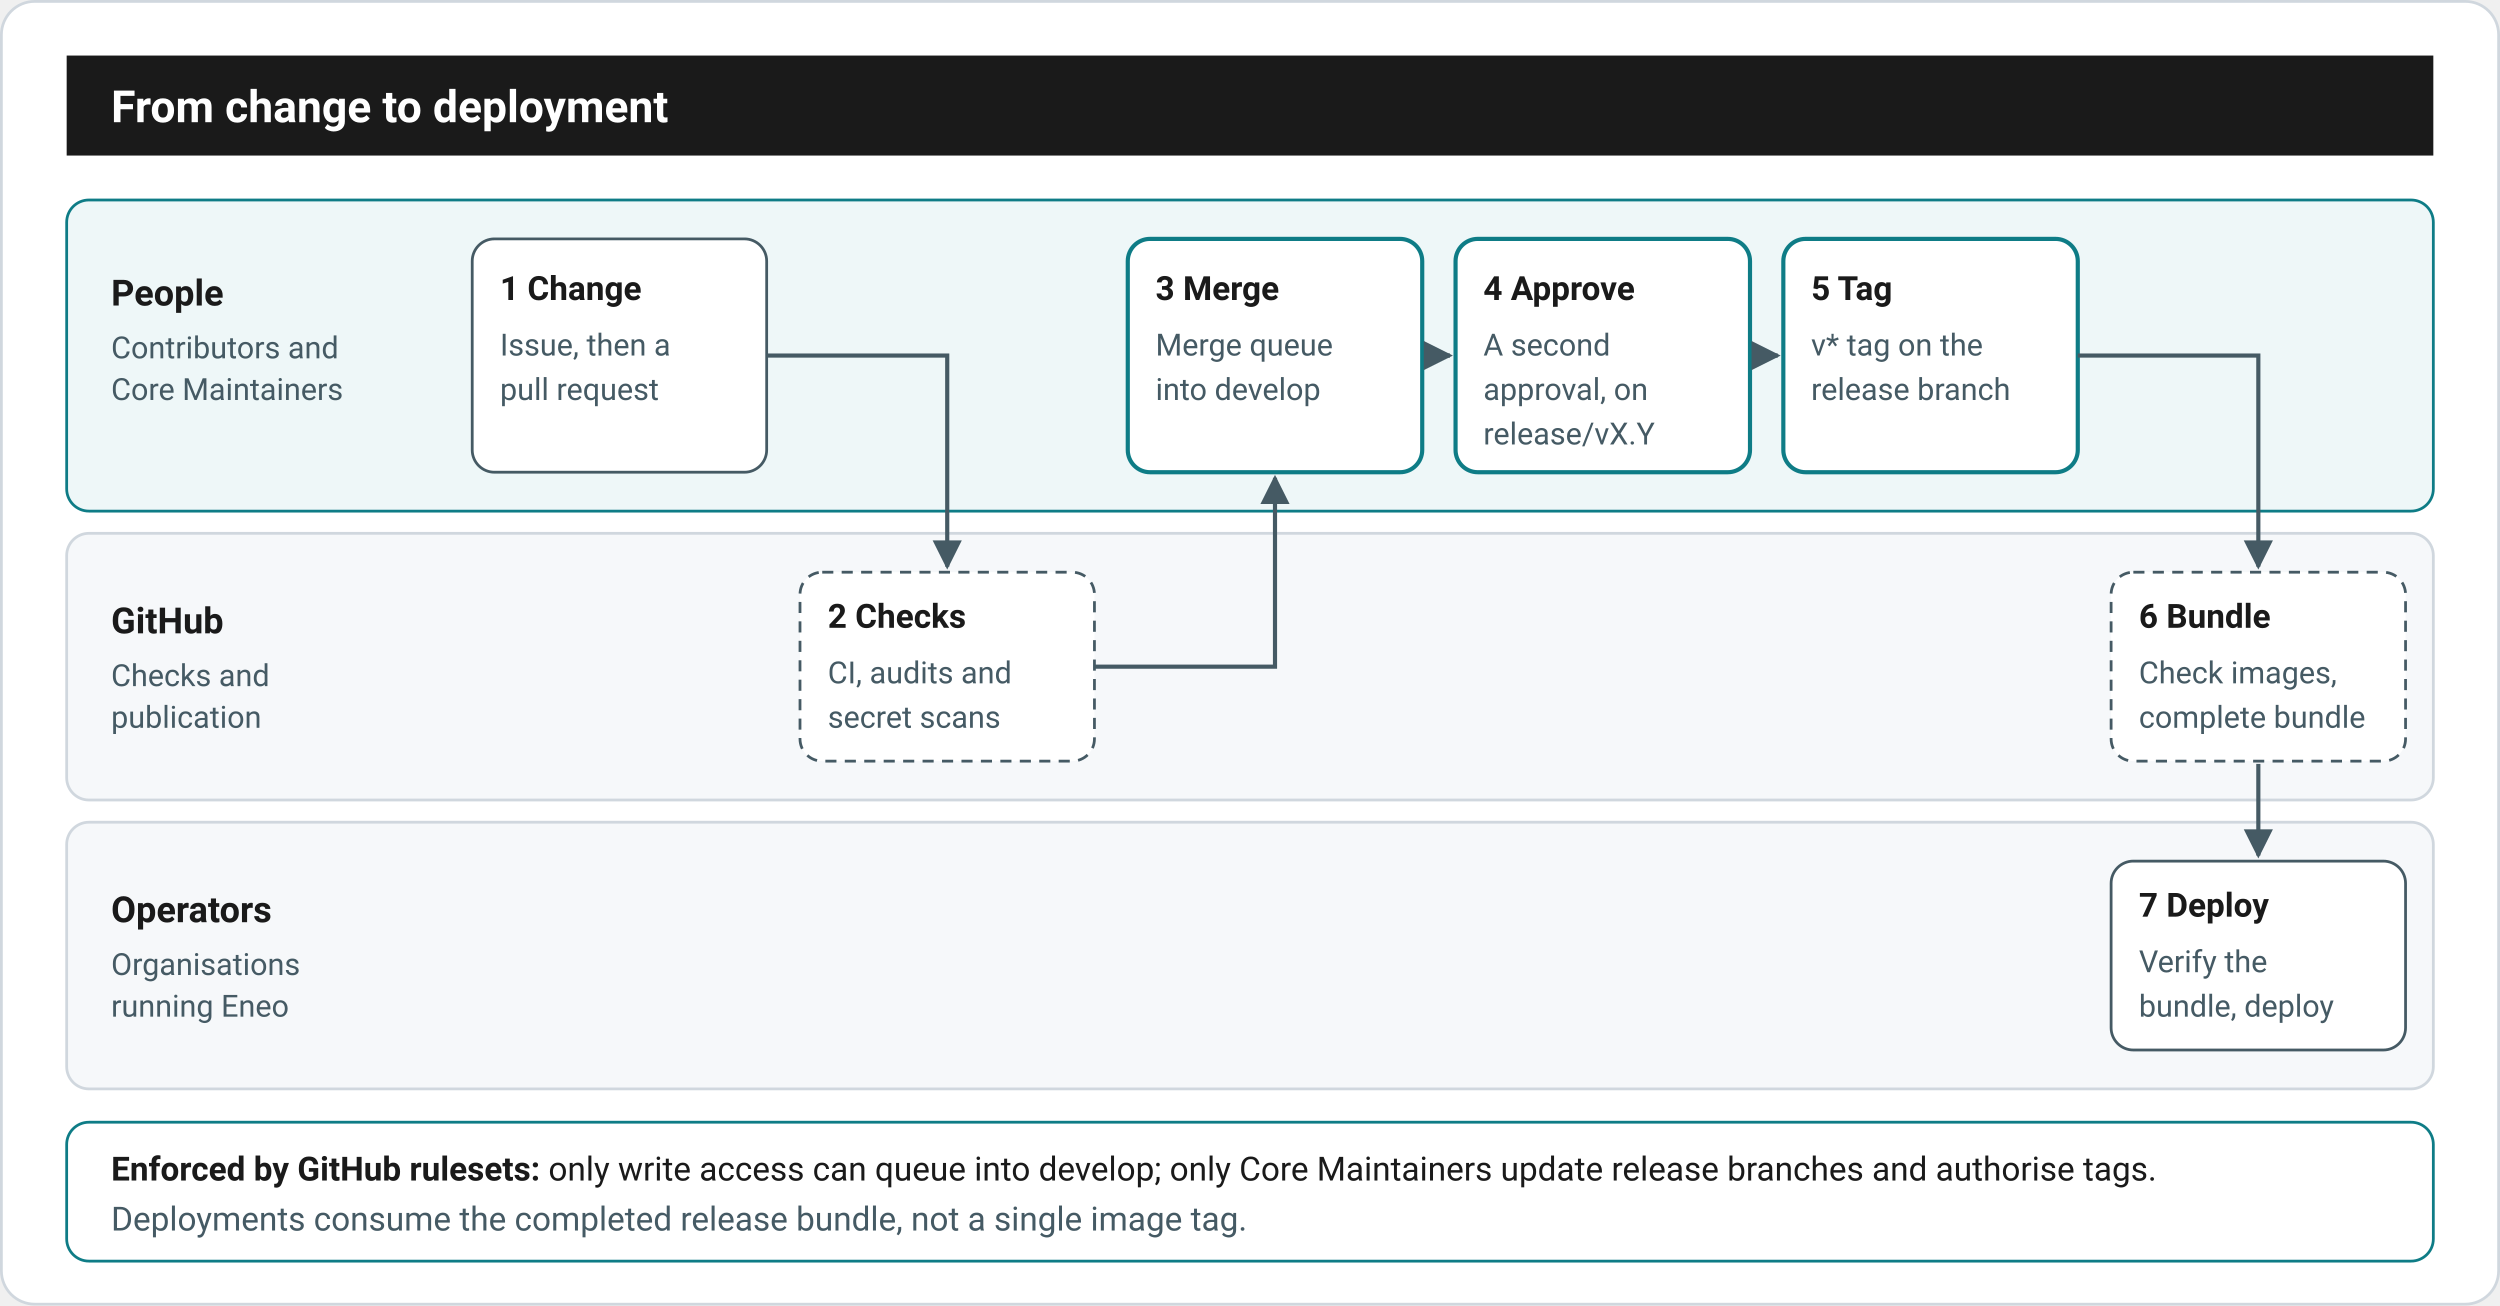
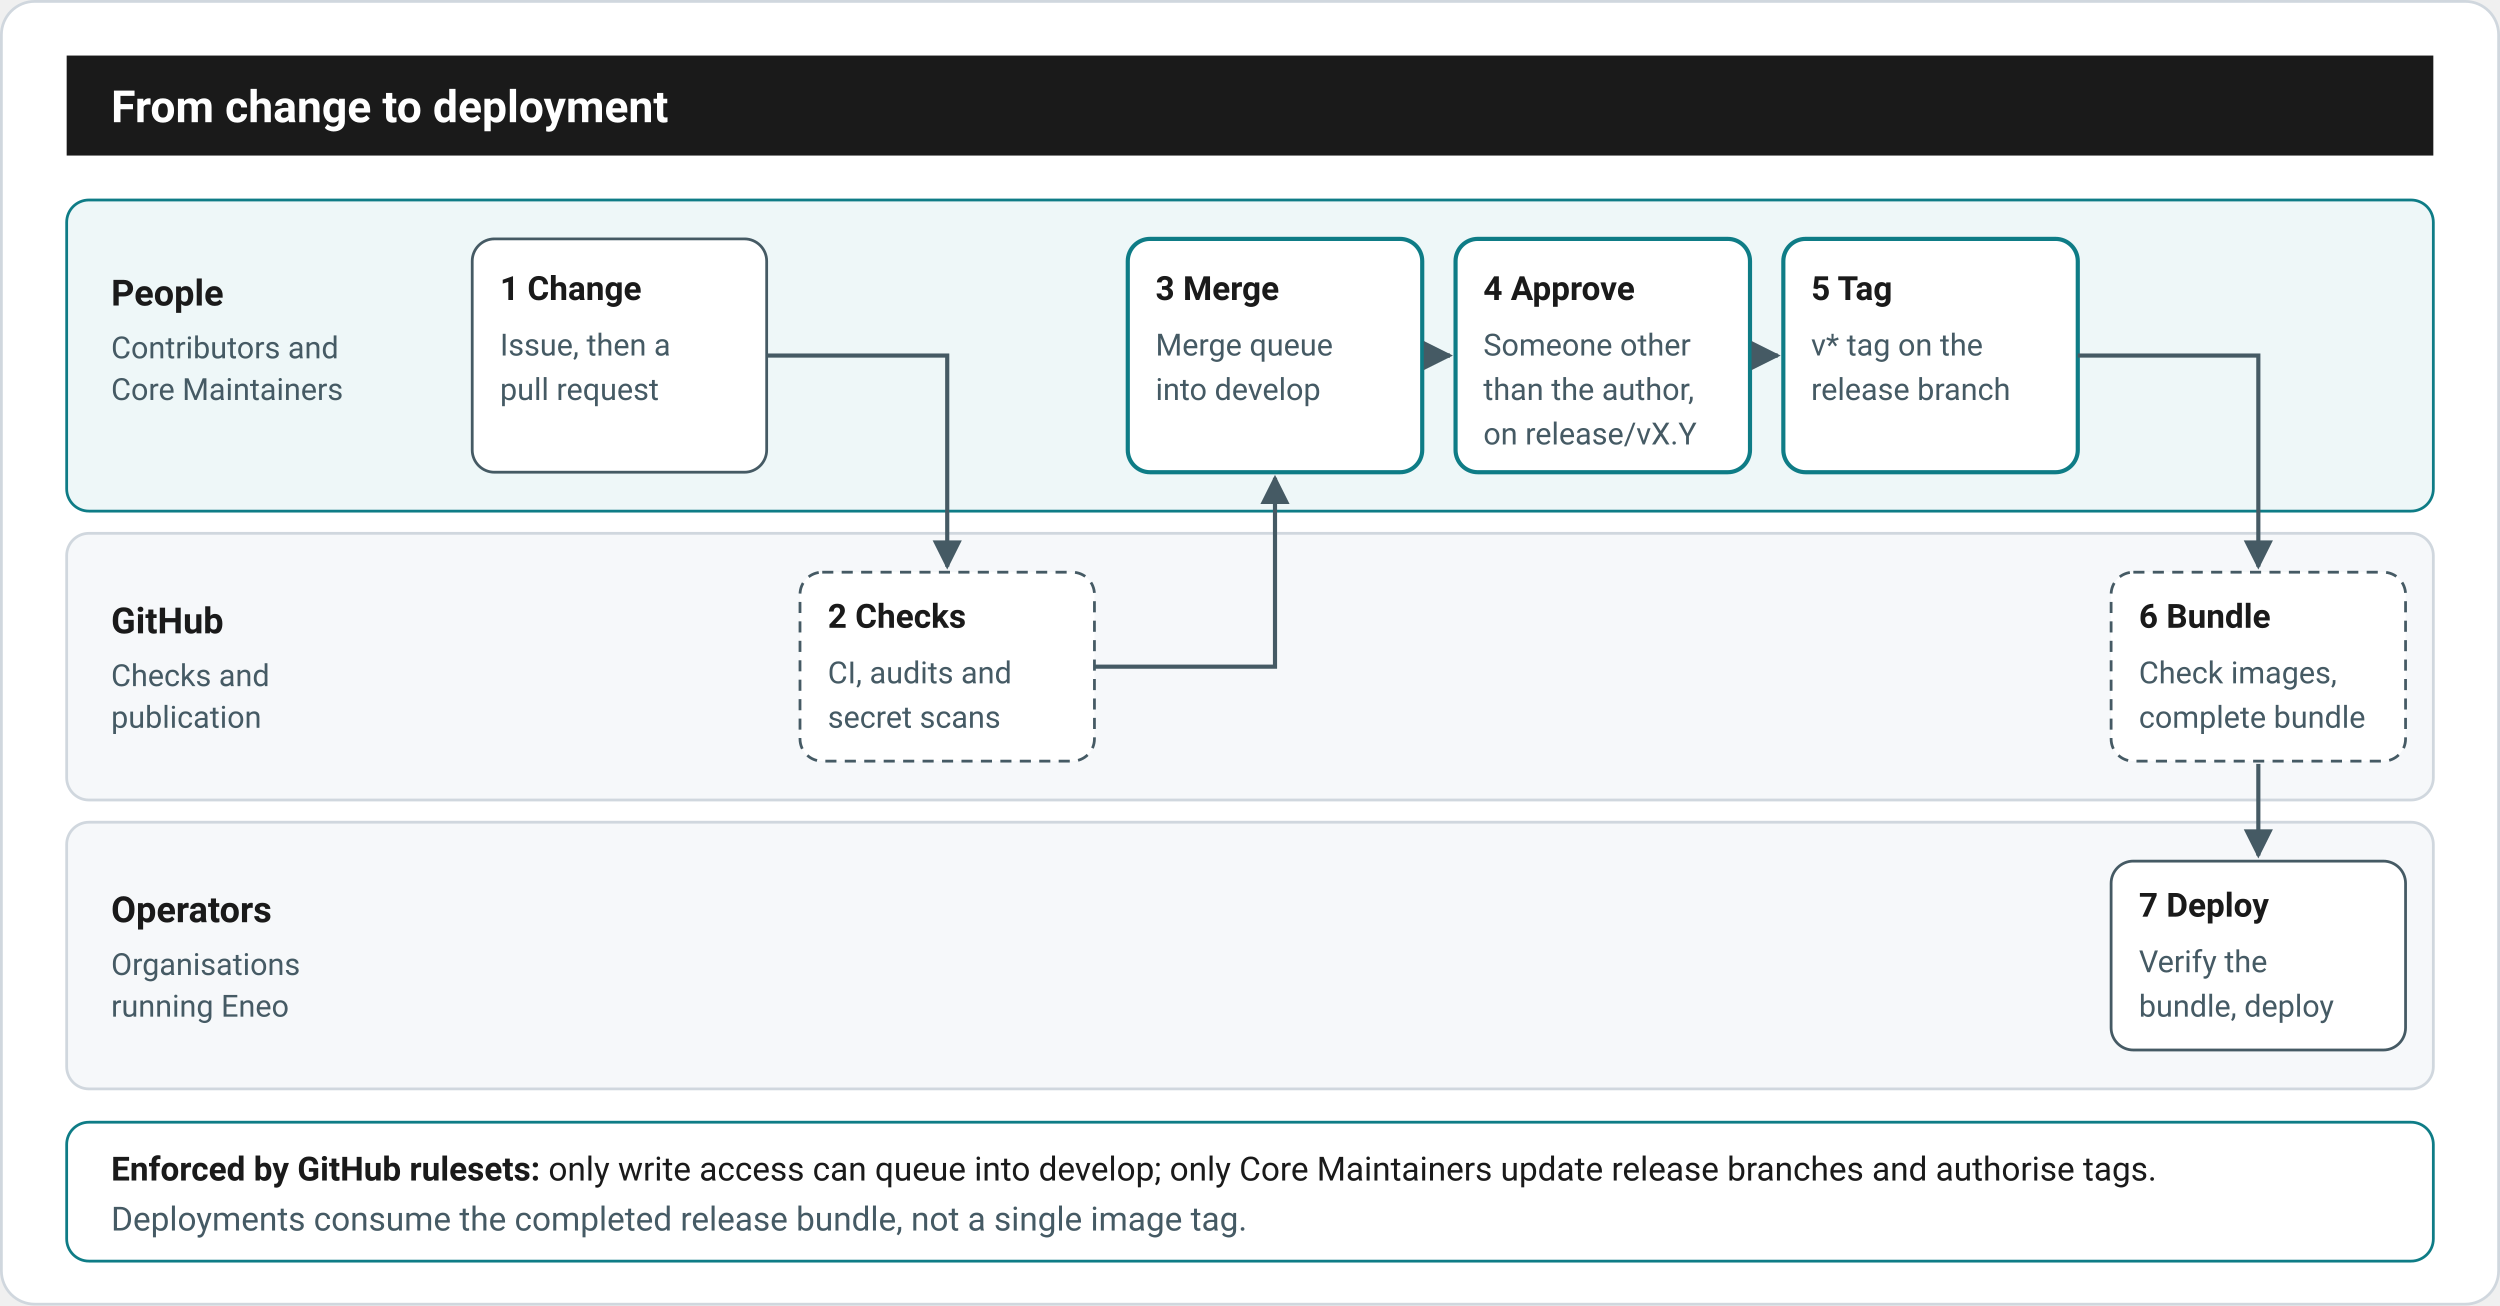
<svg xmlns="http://www.w3.org/2000/svg" width="900" height="470" viewBox="0 0 900 470" role="img" aria-labelledby="title desc" font-family="system-ui, -apple-system, Segoe UI, Roboto, sans-serif">
  <defs>
    <marker id="arrow" viewBox="0 0 10 10" refX="9" refY="5" markerWidth="7" markerHeight="7" orient="auto">
      <path d="M0 0 L10 5 L0 10 z" fill="#455a64" />
    </marker>
  </defs>
  <rect x="0.5" y="0.5" width="899" height="469" rx="12" fill="#ffffff" stroke="#d0d7de" />
  <rect x="24" y="20" width="852" height="36" fill="#1a1a1a" />
  <text x="40" y="44" fill="#ffffff" font-size="16" font-weight="700">From change to deployment</text>
  <rect x="24" y="72" width="852" height="112" rx="8" fill="#eef7f8" stroke="#0e7c86" />
  <rect x="24" y="192" width="852" height="96" rx="8" fill="#f6f8fa" stroke="#d0d7de" />
  <rect x="24" y="296" width="852" height="96" rx="8" fill="#f6f8fa" stroke="#d0d7de" />
  <text x="40" y="110" fill="#1a1a1a" font-size="13" font-weight="700">People</text>
  <text x="40" y="129" fill="#455a64" font-size="11">Contributors and</text>
  <text x="40" y="144" fill="#455a64" font-size="11">Core Maintainers</text>
  <text x="40" y="228" fill="#1a1a1a" font-size="13" font-weight="700">GitHub</text>
  <text x="40" y="247" fill="#455a64" font-size="11">Checks and</text>
  <text x="40" y="262" fill="#455a64" font-size="11">publication</text>
  <text x="40" y="332" fill="#1a1a1a" font-size="13" font-weight="700">Operators</text>
  <text x="40" y="351" fill="#455a64" font-size="11">Organisations</text>
  <text x="40" y="366" fill="#455a64" font-size="11">running Eneo</text>
  <rect x="170" y="86" width="106" height="84" rx="8" fill="#ffffff" stroke="#455a64" />
  <text x="180" y="108" fill="#1a1a1a" font-size="12" font-weight="700">1 Change</text>
  <text x="180" y="128" fill="#455a64" font-size="11">Issue, then a</text>
  <text x="180" y="144" fill="#455a64" font-size="11">pull request</text>
  <path d="M276 128 H341 V204" fill="none" stroke="#455a64" stroke-width="1.5" marker-end="url(#arrow)" />
  <rect x="288" y="206" width="106" height="68" rx="8" fill="#ffffff" stroke="#455a64" stroke-dasharray="4 3" />
  <text x="298" y="226" fill="#1a1a1a" font-size="12" font-weight="700">2 Checks</text>
  <text x="298" y="246" fill="#455a64" font-size="11">CI, audits and</text>
  <text x="298" y="262" fill="#455a64" font-size="11">secret scans</text>
  <path d="M394 240 H459 V172" fill="none" stroke="#455a64" stroke-width="1.5" marker-end="url(#arrow)" />
  <rect x="406" y="86" width="106" height="84" rx="8" fill="#ffffff" stroke="#0e7c86" stroke-width="1.5" />
  <text x="416" y="108" fill="#1a1a1a" font-size="12" font-weight="700">3 Merge</text>
  <text x="416" y="128" fill="#455a64" font-size="11">Merge queue</text>
  <text x="416" y="144" fill="#455a64" font-size="11">into develop</text>
  <line x1="513" y1="128" x2="522" y2="128" stroke="#455a64" stroke-width="1.5" marker-end="url(#arrow)" />
  <rect x="524" y="86" width="106" height="84" rx="8" fill="#ffffff" stroke="#0e7c86" stroke-width="1.5" />
  <text x="534" y="108" fill="#1a1a1a" font-size="12" font-weight="700">4 Approve</text>
-   <text x="534" y="128" fill="#455a64" font-size="11">A second</text>
-   <text x="534" y="144" fill="#455a64" font-size="11">approval, on</text>
-   <text x="534" y="160" fill="#455a64" font-size="11">release/vX.Y</text>
+   <text x="534" y="128" fill="#455a64" font-size="11">Someone other</text>
+   <text x="534" y="144" fill="#455a64" font-size="11">than the author,</text>
+   <text x="534" y="160" fill="#455a64" font-size="11">on release/vX.Y</text>
  <line x1="631" y1="128" x2="640" y2="128" stroke="#455a64" stroke-width="1.5" marker-end="url(#arrow)" />
  <rect x="642" y="86" width="106" height="84" rx="8" fill="#ffffff" stroke="#0e7c86" stroke-width="1.5" />
  <text x="652" y="108" fill="#1a1a1a" font-size="12" font-weight="700">5 Tag</text>
  <text x="652" y="128" fill="#455a64" font-size="11">v* tag on the</text>
  <text x="652" y="144" fill="#455a64" font-size="11">release branch</text>
  <path d="M748 128 H813 V204" fill="none" stroke="#455a64" stroke-width="1.5" marker-end="url(#arrow)" />
  <rect x="760" y="206" width="106" height="68" rx="8" fill="#ffffff" stroke="#455a64" stroke-dasharray="4 3" />
  <text x="770" y="226" fill="#1a1a1a" font-size="12" font-weight="700">6 Bundle</text>
  <text x="770" y="246" fill="#455a64" font-size="11">Check images,</text>
  <text x="770" y="262" fill="#455a64" font-size="11">complete bundle</text>
  <line x1="813" y1="275" x2="813" y2="308" stroke="#455a64" stroke-width="1.5" marker-end="url(#arrow)" />
  <rect x="760" y="310" width="106" height="68" rx="8" fill="#ffffff" stroke="#455a64" />
  <text x="770" y="330" fill="#1a1a1a" font-size="12" font-weight="700">7 Deploy</text>
  <text x="770" y="350" fill="#455a64" font-size="11">Verify the</text>
  <text x="770" y="366" fill="#455a64" font-size="11">bundle, deploy</text>
  <rect x="24" y="404" width="852" height="50" rx="8" fill="#ffffff" stroke="#0e7c86" />
  <text x="40" y="425" fill="#1a1a1a" font-size="12">
    <tspan font-weight="700">Enforced by GitHub rulesets:</tspan> only write access can queue into develop; only Core Maintainers update release branches and authorise tags.</text>
  <text x="40" y="443" fill="#455a64" font-size="12">Deployments consume the completed release bundle, not a single image tag.</text>
</svg>
